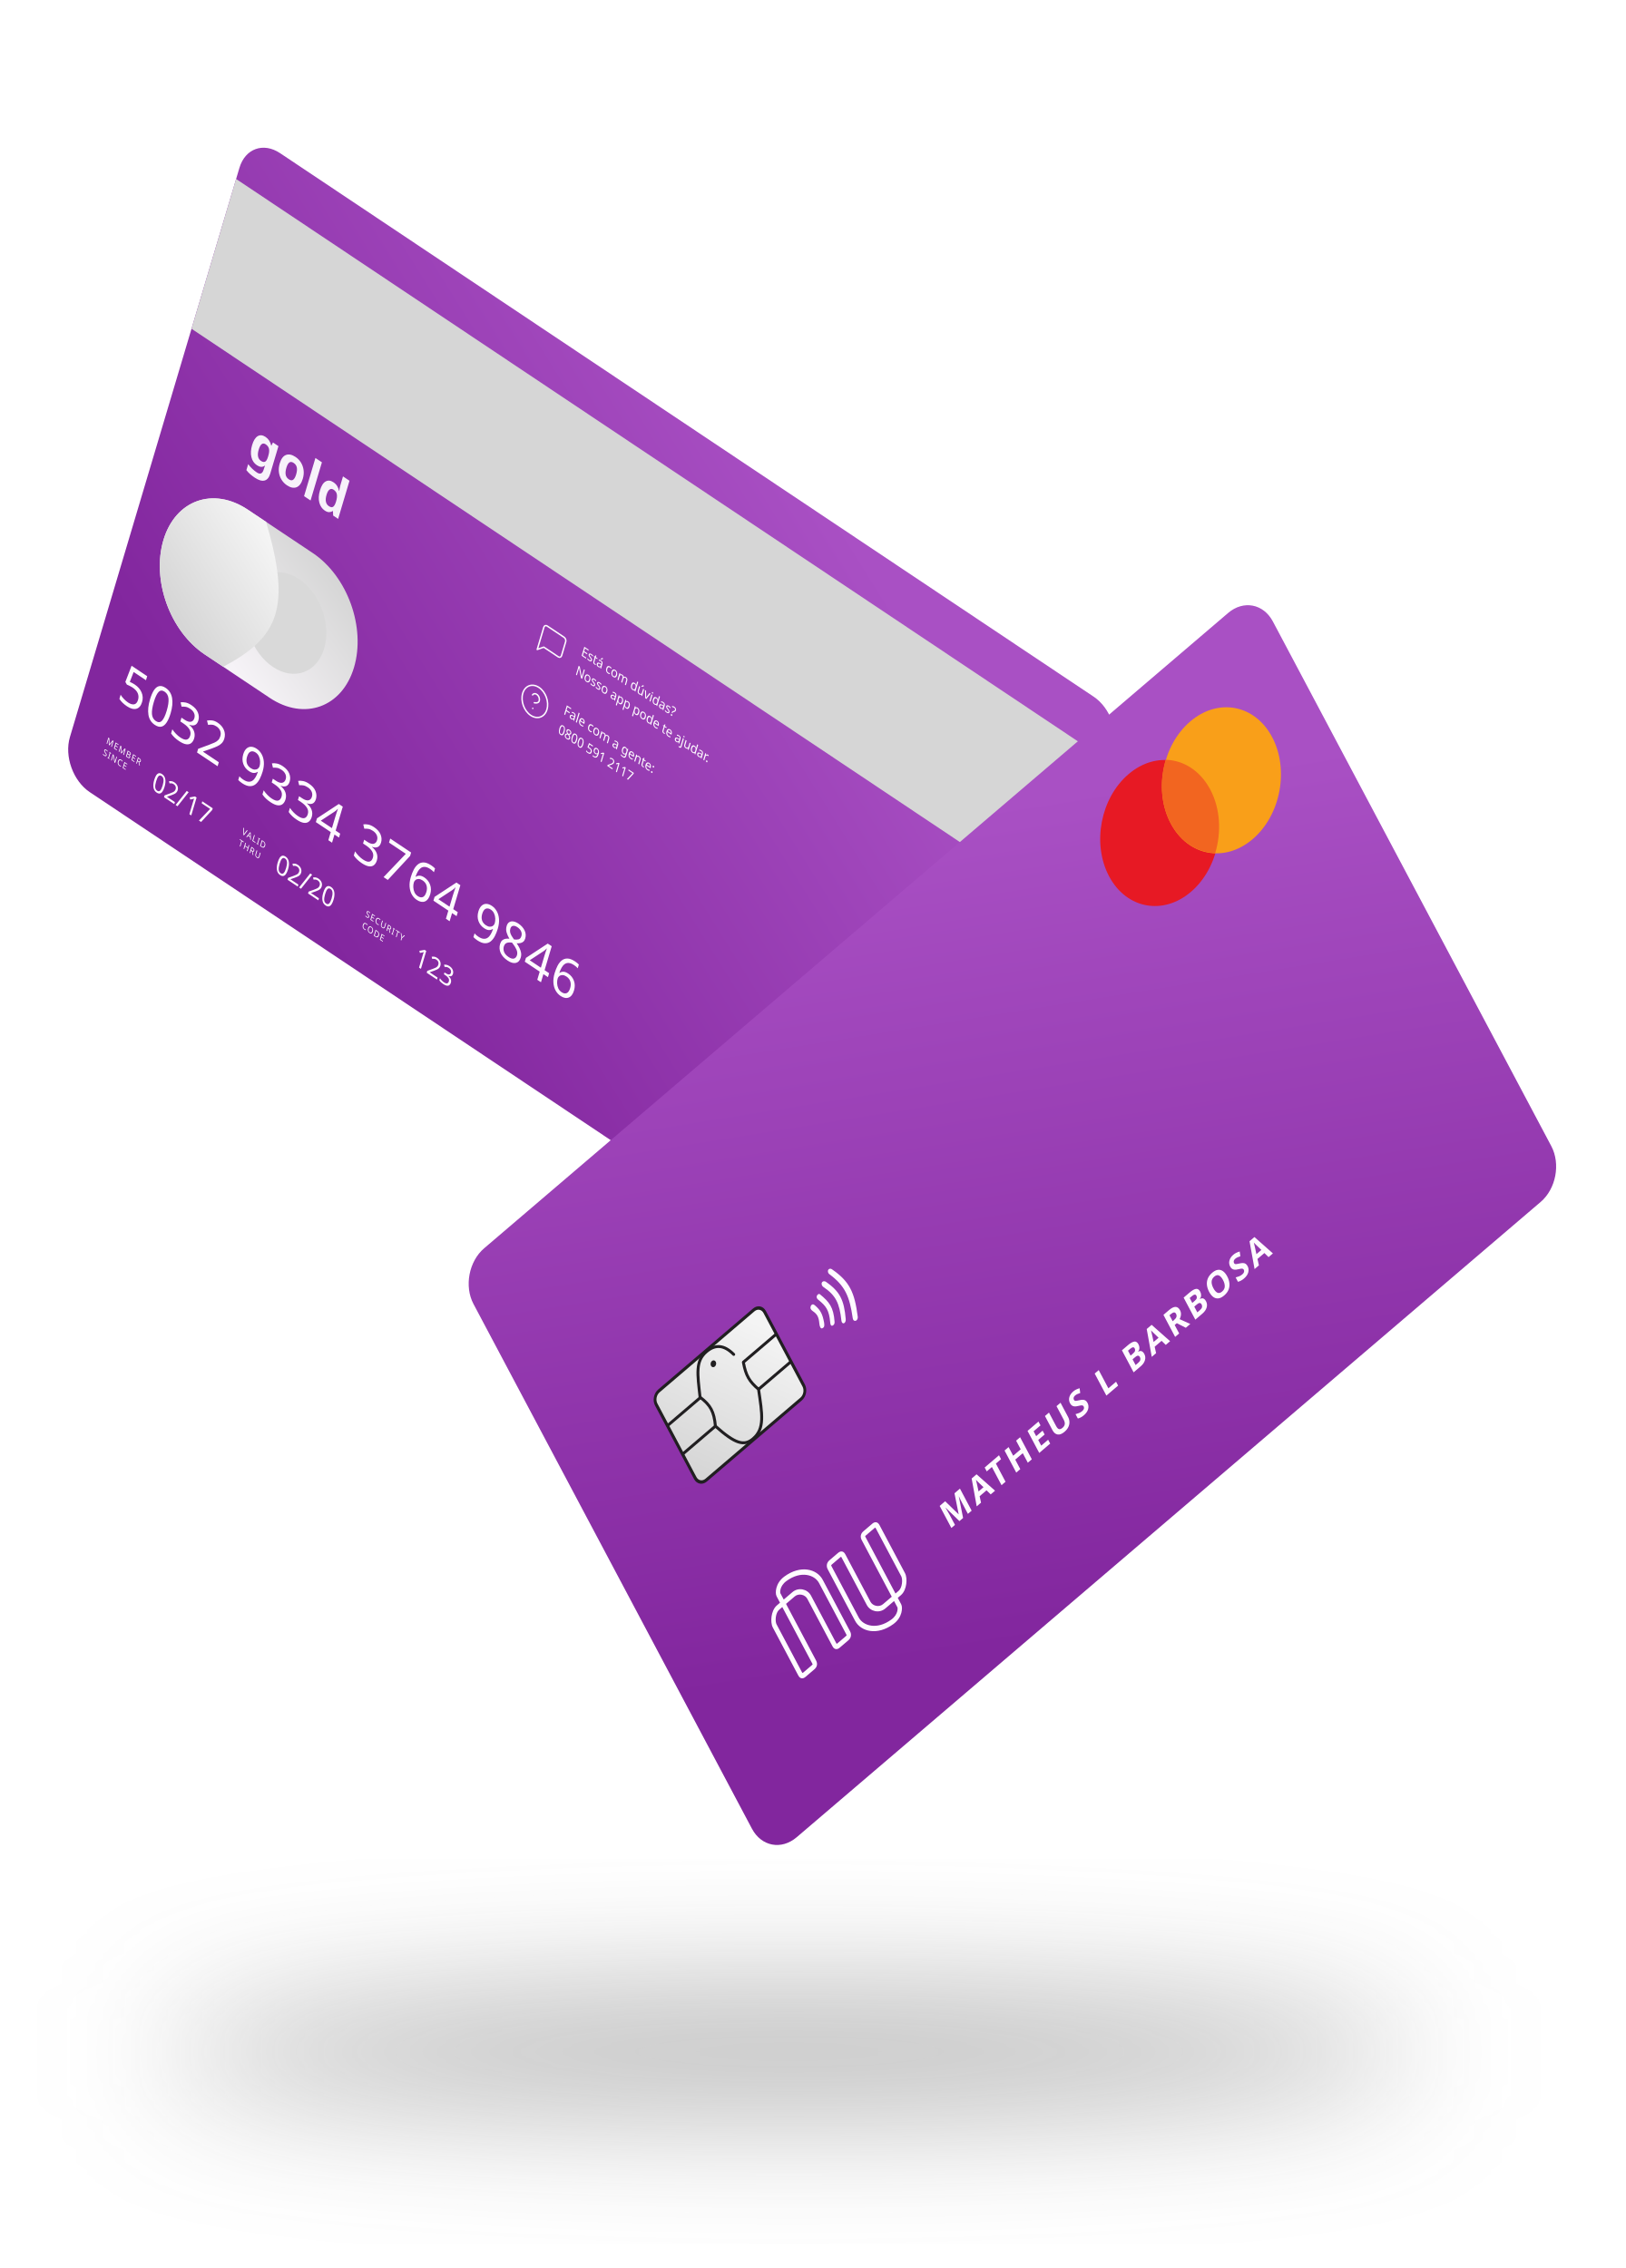
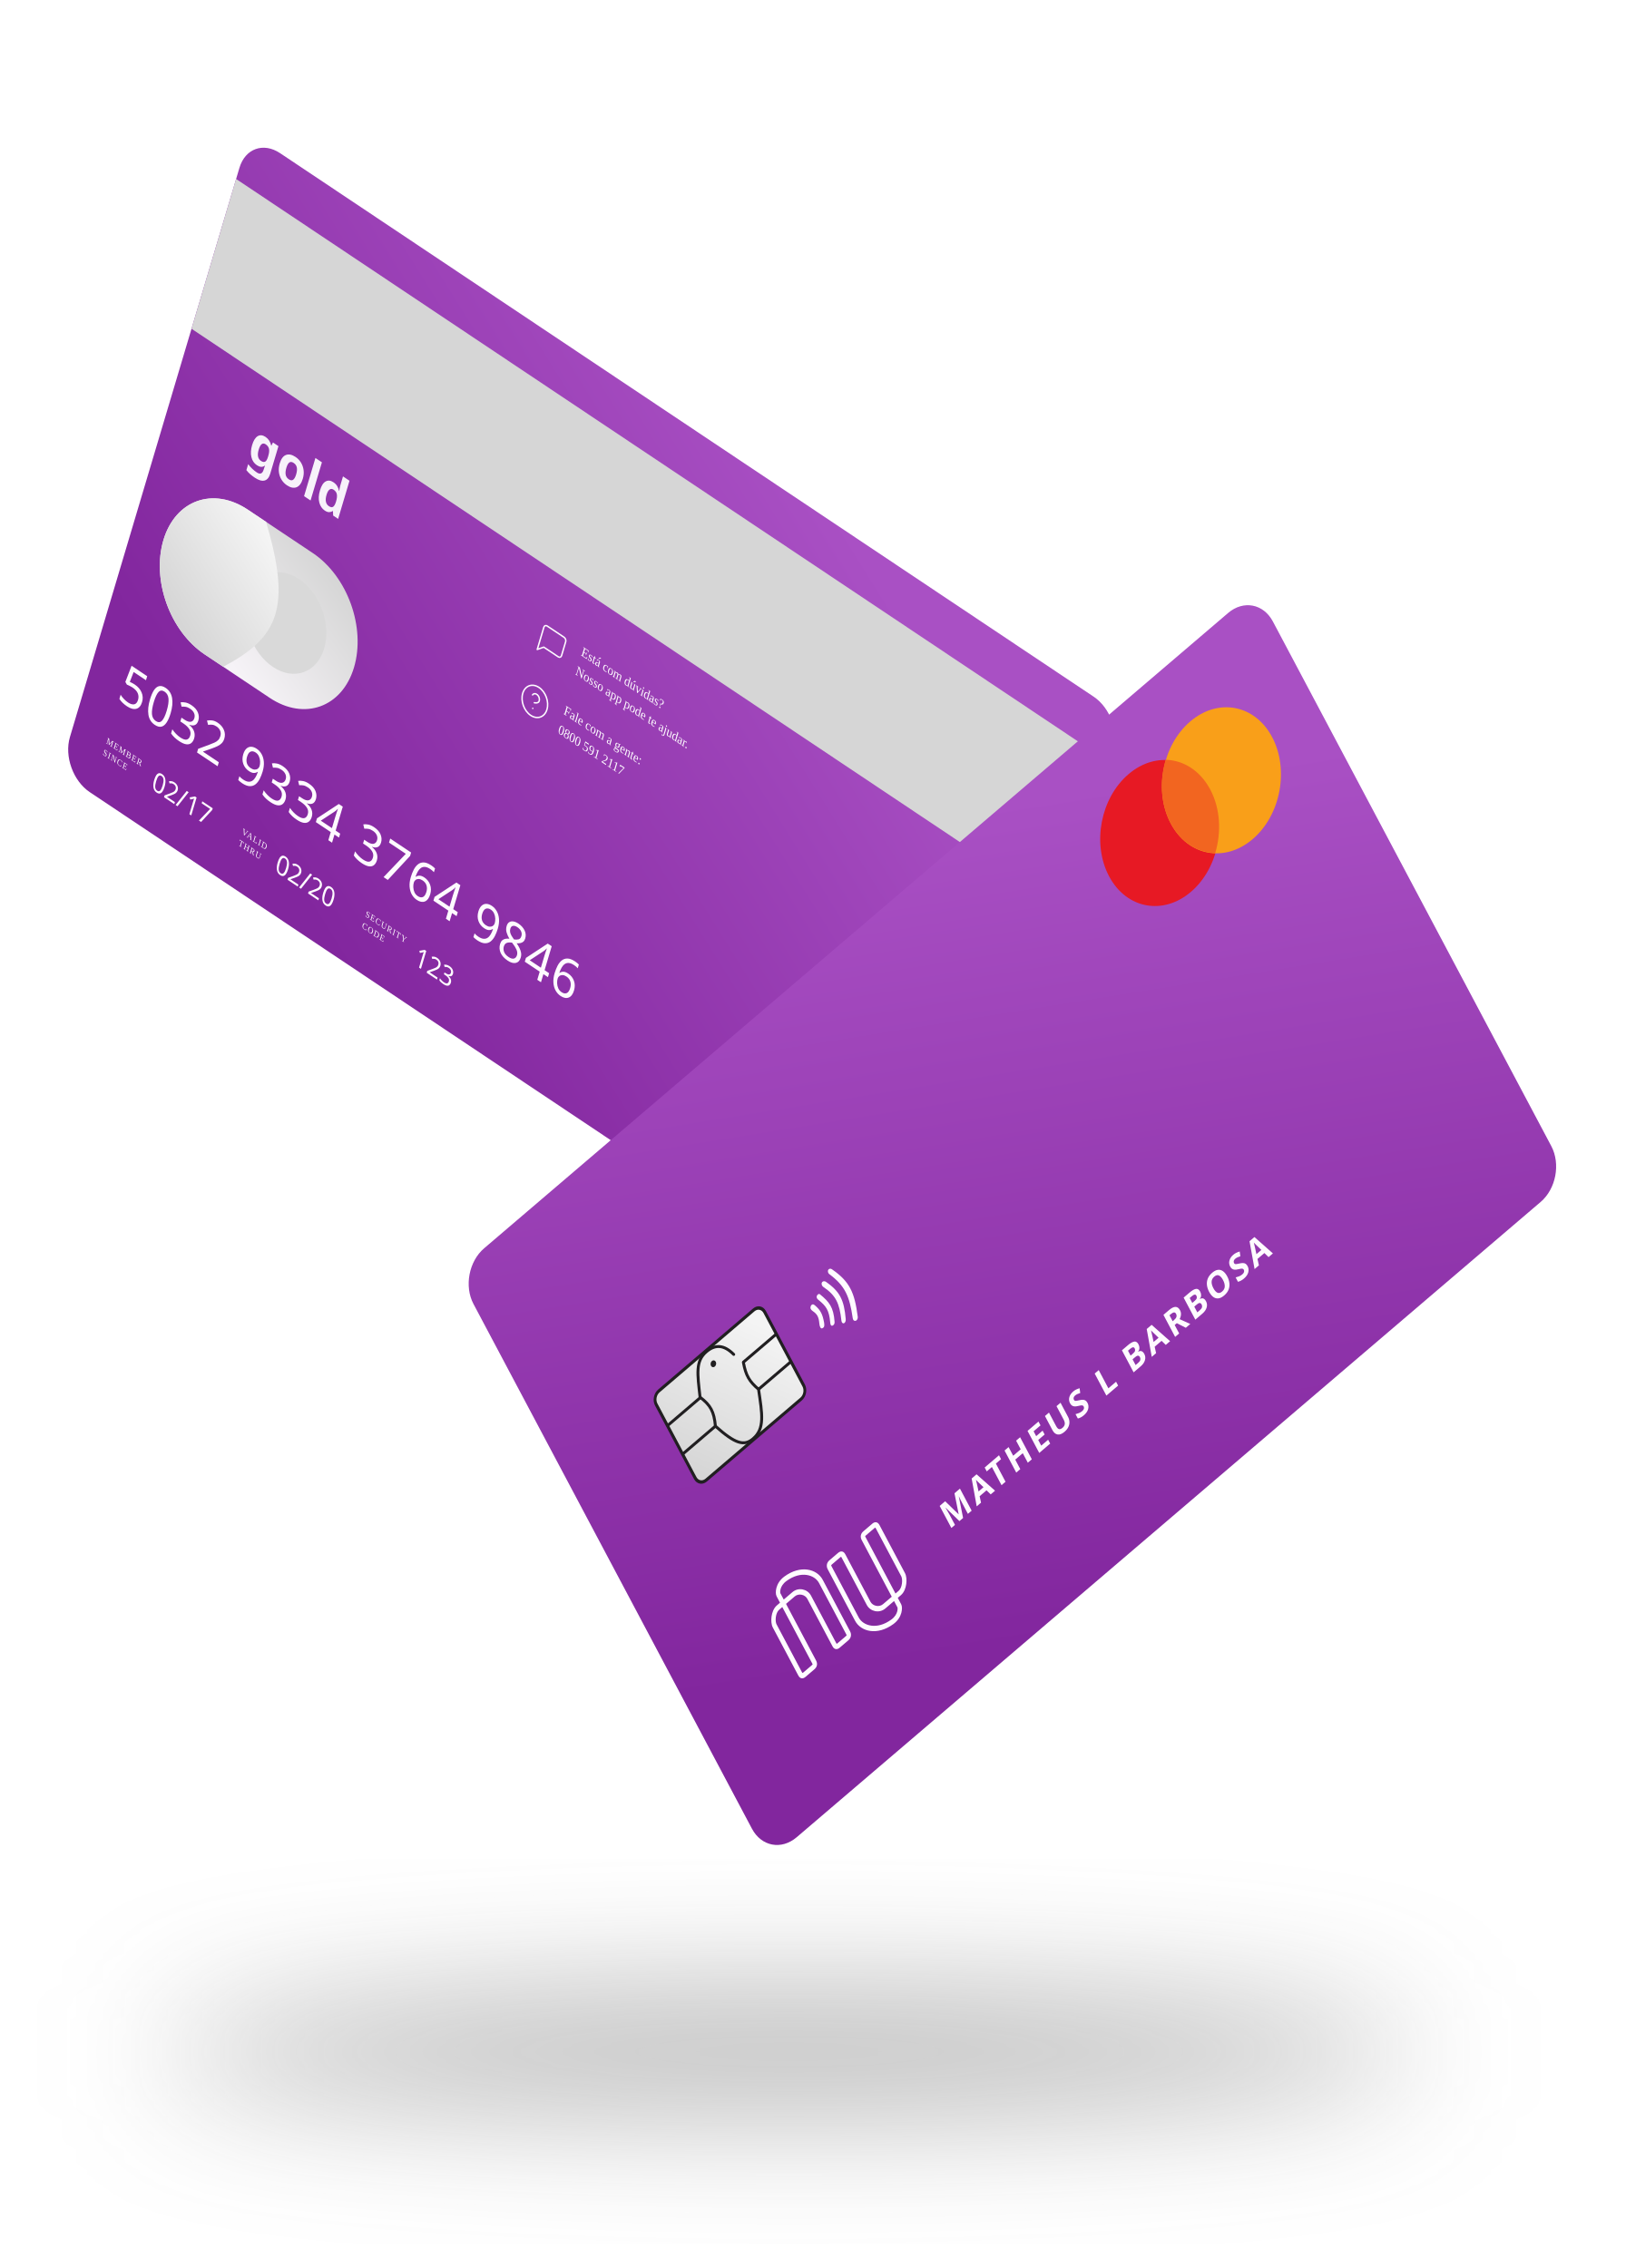
<svg xmlns="http://www.w3.org/2000/svg" viewBox="0 0 819 1143" fill="none">
  <g id="fignu3">
    <g id="fignu3-shadow" class="fignu3-shadow" filter="url(#filter0_f_6_139)">
      <ellipse cx="397.5" cy="1034" rx="317.5" ry="30" fill="#464646" fill-opacity="0.4" />
    </g>
    <g id="fignu3-card-verse" class="fignu3-card-verse">
      <rect id="Rectangle 1018" width="529.684" height="336.005" rx="18.341" transform="matrix(0.83147 0.55557 -0.285354 0.958422 125.88 67)" fill="url(#paint0_linear_6_139)" />
      <rect id="Rectangle 1019" width="529.684" height="78.751" transform="matrix(0.83147 0.55557 -0.285354 0.958422 118.972 90.2032)" fill="#D6D6D6" />
      <rect id="Rectangle 1020" width="115.502" height="76.126" rx="38.063" transform="matrix(0.83147 0.55557 -0.285354 0.958422 93.208 235.69)" fill="url(#paint1_linear_6_139)" />
      <text id="5032 9334 3764 9846" transform="matrix(0.83147 0.55557 -0.285354 0.958422 66.4117 325.691)" fill="#FEFBFF" xml:space="preserve" style="white-space: pre" font-family="Sora" font-size="26.411" letter-spacing="0.03em">
        <tspan x="0" y="27.48">5032 9334 3764 9846</tspan>
      </text>
      <text id="gold" transform="matrix(0.83147 0.55557 -0.285354 0.958422 131.843 204.18)" fill="#F7F2FA" xml:space="preserve" style="white-space: pre" font-family="Sora" font-size="26.411" font-weight="600" letter-spacing="0em">
        <tspan x="0" y="27.48">gold</tspan>
      </text>
      <text id="02/17" transform="matrix(0.83147 0.55557 -0.285354 0.958422 79.6802 384.294)" fill="#FEFBFF" xml:space="preserve" style="white-space: pre" font-family="Sora" font-size="13.205" letter-spacing="0em">
        <tspan x="0" y="13.49">02/17</tspan>
      </text>
      <text id="02/20" transform="matrix(0.83147 0.55557 -0.285354 0.958422 141.9 425.868)" fill="#FEFBFF" xml:space="preserve" style="white-space: pre" font-family="Sora" font-size="13.205" letter-spacing="0em">
        <tspan x="0" y="13.49">02/20</tspan>
      </text>
      <text id="123" transform="matrix(0.83147 0.55557 -0.285354 0.958422 212.049 472.74)" fill="#FEFBFF" xml:space="preserve" style="white-space: pre" font-family="Sora" font-size="13.205" letter-spacing="0em">
        <tspan x="0" y="13.49">123</tspan>
      </text>
      <g id="Group 346">
        <text id="cirrus." transform="matrix(0.83147 0.55557 -0.285354 0.958422 418.382 617.352)" fill="#FBF9FC" xml:space="preserve" style="white-space: pre" font-family="Sora" font-size="9.537" font-weight="600" letter-spacing="0em">
          <tspan x="0" y="9.743">cirrus.</tspan>
        </text>
        <circle id="Ellipse 7" cx="22.743" cy="22.743" r="22.743" transform="matrix(0.83147 0.55557 -0.285354 0.958422 413.881 561.235)" fill="#0167B2" />
        <circle id="Ellipse 8" cx="22.743" cy="22.743" r="22.743" transform="matrix(0.83147 0.55557 -0.285354 0.958422 437.061 576.723)" fill="#02A1E2" />
        <path id="Intersect" fill-rule="evenodd" clip-rule="evenodd" d="M432.705 620.515C438.377 619.533 443.131 615.212 445.224 608.18C447.318 601.148 446.288 592.963 442.986 585.984C437.313 586.967 432.56 591.288 430.467 598.319C428.373 605.351 429.403 613.536 432.705 620.515Z" fill="#207CBD" />
      </g>
-       <text id="member since" transform="matrix(0.83147 0.55557 -0.285354 0.958422 54.6523 370.1)" fill="#FEFBFF" xml:space="preserve" style="white-space: pre" font-family="Source Sans Pro" font-size="4.402" letter-spacing="0.1em">
+       <text id="member since" transform="matrix(0.83147 0.55557 -0.285354 0.958422 54.6523 370.1)" fill="#FEFBFF" xml:space="preserve" style="white-space: pre" font-family="Source Sans 3" font-size="4.402" letter-spacing="0.1em">
        <tspan x="0" y="4.565">MEMBER
</tspan>
        <tspan x="0" y="10.565">SINCE</tspan>
      </text>
-       <text id="valid thru" transform="matrix(0.83147 0.55557 -0.285354 0.958422 122.972 415.749)" fill="#FEFBFF" xml:space="preserve" style="white-space: pre" font-family="Source Sans Pro" font-size="4.402" letter-spacing="0.1em">
+       <text id="valid thru" transform="matrix(0.83147 0.55557 -0.285354 0.958422 122.972 415.749)" fill="#FEFBFF" xml:space="preserve" style="white-space: pre" font-family="Source Sans 3" font-size="4.402" letter-spacing="0.1em">
        <tspan x="0" y="4.565">VALID
</tspan>
        <tspan x="0" y="10.565">THRU</tspan>
      </text>
-       <text id="security code" transform="matrix(0.83147 0.55557 -0.285354 0.958422 185.191 457.323)" fill="#FEFBFF" xml:space="preserve" style="white-space: pre" font-family="Source Sans Pro" font-size="4.402" letter-spacing="0.1em">
+       <text id="security code" transform="matrix(0.83147 0.55557 -0.285354 0.958422 185.191 457.323)" fill="#FEFBFF" xml:space="preserve" style="white-space: pre" font-family="Source Sans 3" font-size="4.402" letter-spacing="0.1em">
        <tspan x="0" y="4.565">SECURITY
</tspan>
        <tspan x="0" y="10.565">CODE</tspan>
      </text>
      <path id="Vector" d="M282.942 330.431C282.83 330.804 282.595 331.076 282.288 331.187C281.981 331.298 281.626 331.238 281.303 331.022L273.983 326.131L270.706 327.313L274.055 316.063C274.166 315.69 274.401 315.419 274.708 315.308C275.016 315.197 275.37 315.256 275.694 315.472L284.234 321.178C284.557 321.395 284.823 321.75 284.974 322.167C285.124 322.583 285.146 323.027 285.035 323.4L282.942 330.431Z" stroke="#FEFBFF" stroke-width="0.734" stroke-linecap="round" stroke-linejoin="round" />
      <g id="Group 347">
        <path id="Vector_2" d="M267.403 360.513C270.772 362.764 274.44 361.441 275.596 357.558C276.753 353.674 274.959 348.702 271.59 346.451C268.221 344.2 264.553 345.523 263.397 349.406C262.24 353.289 264.034 358.262 267.403 360.513Z" stroke="#FEFBFF" stroke-width="0.734" stroke-linecap="round" stroke-linejoin="round" />
        <path id="Vector_3" d="M268.349 350.186C268.633 349.812 269.034 349.605 269.481 349.602C269.929 349.598 270.395 349.799 270.796 350.168C271.196 350.536 271.507 351.05 271.672 351.617C271.836 352.184 271.845 352.768 271.696 353.266C271.278 354.672 269.238 354.152 269.238 354.152" stroke="#FEFBFF" stroke-width="0.734" stroke-linecap="round" stroke-linejoin="round" />
        <path id="Vector_4" d="M268.45 356.998L268.456 357.002" stroke="#FEFBFF" stroke-width="0.734" stroke-linecap="round" stroke-linejoin="round" />
      </g>
-       <text id="EstÃ¡ com dÃºvidas? Nosso app pode te ajudar." transform="matrix(0.83147 0.55557 -0.285354 0.958422 294.64 323.073)" fill="#FEFBFF" xml:space="preserve" style="white-space: pre" font-family="Source Sans Pro" font-size="6.603" letter-spacing="0em">
+       <text id="EstÃ¡ com dÃºvidas? Nosso app pode te ajudar." transform="matrix(0.83147 0.55557 -0.285354 0.958422 294.64 323.073)" fill="#FEFBFF" xml:space="preserve" style="white-space: pre" font-family="Source Sans 3" font-size="6.603" letter-spacing="0em">
        <tspan x="0" y="7.347">Está com dúvidas?
</tspan>
        <tspan x="0" y="17.347">Nosso app pode te ajudar.</tspan>
      </text>
-       <text id="Fale com a gente: 0800 591 2117" transform="matrix(0.83147 0.55557 -0.285354 0.958422 285.847 352.605)" fill="#FEFBFF" xml:space="preserve" style="white-space: pre" font-family="Source Sans Pro" font-size="6.603" letter-spacing="0em">
+       <text id="Fale com a gente: 0800 591 2117" transform="matrix(0.83147 0.55557 -0.285354 0.958422 285.847 352.605)" fill="#FEFBFF" xml:space="preserve" style="white-space: pre" font-family="Source Sans 3" font-size="6.603" letter-spacing="0em">
        <tspan x="0" y="7.347">Fale com a gente:
</tspan>
        <tspan x="0" y="17.347">0800 591 2117</tspan>
      </text>
      <circle id="Ellipse 170" cx="23.11" cy="23.11" r="23.11" transform="matrix(0.83147 0.55557 -0.285354 0.958422 131.511 278.986)" fill="#D9D9D9" />
      <path id="Subtract" fill-rule="evenodd" clip-rule="evenodd" d="M134.078 262.998L124.856 256.836C107.377 245.157 88.345 252.023 82.347 272.17C76.348 292.318 85.655 318.118 103.133 329.797L112.471 336.036C140.484 321.181 146.82 306.268 134.078 262.998Z" fill="url(#paint2_linear_6_139)" />
    </g>
    <g id="fignu3-card-front" class="fignu3-card-front">
      <rect id="Rectangle 1021" width="529.684" height="336.005" rx="18.341" transform="matrix(0.760406 -0.649448 0.468701 0.883357 230 641.002)" fill="url(#paint3_linear_6_139)" />
      <text id="Matheus l barbosa" transform="matrix(0.760406 -0.649448 0.468701 0.883357 469.51 754.75)" fill="#FEFBFF" xml:space="preserve" style="white-space: pre" font-family="Sora" font-size="17.607" font-weight="600" letter-spacing="0.1em">
        <tspan x="0" y="18.486">MATHEUS L BARBOSA</tspan>
      </text>
      <path id="Union" fill-rule="evenodd" clip-rule="evenodd" d="M393.175 802.862C393.179 802.871 393.181 802.875 393.182 802.875C393.183 802.874 393.181 802.868 393.179 802.856C393.167 802.805 393.129 802.642 393.122 802.34C393.113 801.946 393.16 801.419 393.324 800.821C393.643 799.654 394.426 798.142 396.241 796.808C403.648 791.36 410.517 793.699 412.685 797.784L426.441 823.711C426.583 823.979 426.595 824.113 426.596 824.145C426.581 824.182 426.517 824.304 426.287 824.501L421.979 828.18C421.748 828.377 421.635 828.406 421.603 828.409C421.579 828.397 421.486 828.332 421.344 828.065L408.646 804.132C407.743 802.43 406.143 801.376 404.468 801.033C402.788 800.688 400.869 801.025 399.292 802.371L394.903 806.12L393.175 802.862ZM426.597 824.141C426.598 824.137 426.599 824.134 426.599 824.134C426.599 824.134 426.599 824.137 426.597 824.141ZM421.594 828.41C421.593 828.409 421.595 828.409 421.599 828.41C421.595 828.41 421.594 828.41 421.594 828.41ZM400.448 804.548L396.058 808.297L411.161 836.762C411.523 837.444 411.825 838.302 411.618 839.279C411.416 840.236 410.814 840.879 410.288 841.329L405.901 845.075C405.411 845.494 404.751 845.901 404.009 845.824C403.228 845.743 402.651 845.163 402.237 844.383L389.395 820.179C388.679 818.829 388.49 816.691 388.762 814.702C389.038 812.687 389.841 810.444 391.459 809.062L393.029 807.721L391.298 804.458C391.044 803.979 390.937 803.295 390.921 802.637C390.905 801.928 390.99 801.073 391.242 800.152C391.754 798.28 392.936 796.203 395.226 794.519C403.375 788.525 411.633 790.669 414.559 796.184L428.315 822.11C428.656 822.753 428.909 823.571 428.748 824.499C428.585 825.443 428.055 826.154 427.442 826.678L423.134 830.357C422.521 830.881 421.802 831.236 421.052 831.073C420.313 830.913 419.811 830.308 419.47 829.665L406.772 805.733C406.235 804.722 405.185 803.956 403.935 803.699C402.691 803.444 401.41 803.726 400.448 804.548ZM392.614 811.239L394.184 809.898L409.287 838.362C409.404 838.582 409.453 838.725 409.473 838.806C409.422 838.877 409.32 838.991 409.133 839.152L404.746 842.898C404.508 843.101 404.396 843.127 404.373 843.13C404.34 843.112 404.248 843.039 404.111 842.782L391.269 818.578C390.927 817.933 390.715 816.528 390.933 814.936C391.147 813.372 391.726 811.998 392.614 811.239ZM404.386 843.135C404.386 843.136 404.383 843.135 404.376 843.132C404.383 843.133 404.386 843.135 404.386 843.135ZM452.222 810.124C452.218 810.115 452.215 810.111 452.215 810.111C452.214 810.112 452.216 810.118 452.218 810.13C452.23 810.181 452.268 810.344 452.275 810.646C452.284 811.04 452.237 811.567 452.073 812.165C451.754 813.332 450.97 814.844 449.156 816.178C441.749 821.626 434.88 819.287 432.712 815.202L418.956 789.275C418.814 789.007 418.802 788.873 418.801 788.84C418.816 788.804 418.88 788.682 419.11 788.485L423.418 784.806C423.649 784.609 423.762 784.58 423.794 784.576C423.817 784.589 423.911 784.654 424.053 784.921L436.751 808.854C437.654 810.556 439.254 811.609 440.928 811.953C442.609 812.298 444.528 811.961 446.104 810.615L450.494 806.866L452.222 810.124ZM418.8 788.845C418.799 788.849 418.798 788.852 418.798 788.852C418.797 788.852 418.798 788.849 418.8 788.845ZM423.803 784.576C423.803 784.577 423.801 784.577 423.797 784.576C423.801 784.576 423.803 784.576 423.803 784.576ZM444.949 808.438L449.339 804.689L434.236 776.224C433.874 775.542 433.572 774.684 433.778 773.707C433.98 772.75 434.582 772.107 435.109 771.657L439.496 767.911C439.986 767.492 440.646 767.085 441.387 767.162C442.168 767.242 442.746 767.823 443.159 768.603L456.002 792.807C456.718 794.157 456.907 796.295 456.635 798.284C456.359 800.299 455.556 802.542 453.938 803.924L452.368 805.265L454.099 808.528C454.353 809.007 454.46 809.691 454.475 810.349C454.492 811.058 454.407 811.913 454.155 812.834C453.643 814.706 452.46 816.783 450.171 818.467C442.022 824.461 433.764 822.317 430.838 816.802L417.081 790.875C416.741 790.233 416.488 789.415 416.649 788.486C416.812 787.543 417.342 786.832 417.955 786.308L422.263 782.629C422.876 782.105 423.595 781.75 424.345 781.913C425.084 782.073 425.586 782.678 425.927 783.321L438.625 807.253C439.161 808.264 440.212 809.03 441.462 809.287C442.706 809.542 443.987 809.259 444.949 808.438ZM452.783 801.747L451.213 803.088L436.11 774.624C435.993 774.404 435.943 774.261 435.924 774.18C435.975 774.109 436.076 773.995 436.264 773.834L440.651 770.088C440.889 769.884 441.001 769.859 441.024 769.856C441.057 769.874 441.149 769.947 441.285 770.203L454.128 794.408C454.47 795.052 454.682 796.458 454.464 798.05C454.25 799.614 453.671 800.988 452.783 801.747ZM441.011 769.851C441.011 769.85 441.014 769.851 441.021 769.854C441.014 769.853 441.011 769.851 441.011 769.851Z" fill="#FEFBFF" />
      <circle id="Ellipse 171" cx="33.564" cy="33.564" r="33.564" transform="matrix(0.760406 -0.649448 0.468701 0.883357 543.101 411.961)" fill="#E71924" />
      <circle id="Ellipse 172" cx="33.564" cy="33.564" r="33.564" transform="matrix(0.760406 -0.649448 0.468701 0.883357 574.207 385.395)" fill="#F99F19" />
      <path id="Intersect_2" fill-rule="evenodd" clip-rule="evenodd" d="M612.32 429.922C615.507 419.323 614.896 407.472 609.816 397.897C604.735 388.322 596.311 383.145 587.372 382.902C584.185 393.501 584.796 405.352 589.876 414.927C594.956 424.502 603.381 429.68 612.32 429.922Z" fill="#F26520" />
      <g id="Group 348">
        <rect id="Rectangle 344" x="0.967" y="0.184" width="71.848" height="50.871" rx="4.458" transform="matrix(0.760406 -0.649448 0.468701 0.883357 327.751 704.374)" fill="url(#paint4_linear_6_139)" stroke="#211F21" stroke-width="1.573" />
        <path id="Vector 9" d="M336.515 718.331L352.865 704.367" stroke="#211F21" stroke-width="1.467" stroke-linecap="round" />
        <path id="Vector 10" d="M344.134 732.693L360.126 719.034" stroke="#211F21" stroke-width="1.467" stroke-linecap="round" />
        <path id="Vector 11" d="M382.418 699.995L398.369 686.372" stroke="#211F21" stroke-width="1.467" stroke-linecap="round" />
        <path id="Vector 12" d="M374.804 686.302L390.995 672.474" stroke="#211F21" stroke-width="1.467" stroke-linecap="round" />
        <circle id="Ellipse 12" cx="1.573" cy="1.573" r="1.573" transform="matrix(0.760406 -0.649448 0.468701 0.883357 357.52 686.927)" fill="#211F21" />
        <g id="Vector 13">
          <path d="M429.669 664.301C428.059 653.213 425.826 648.085 417.917 642.151C417.077 641.522 417.015 640.453 417.332 639.958C417.649 639.463 418.348 639.09 419.219 639.692C428.07 645.803 430.634 651.278 432.201 663.612C432.294 664.879 431.609 665.633 430.974 665.669C430.232 665.711 429.805 665.238 429.669 664.301Z" fill="#FEFBFF" />
          <path d="M414.098 646.423C413.822 646.995 414.033 648.091 415.005 648.678C421.128 652.871 422.986 656.673 423.977 665.587C424.055 666.504 424.626 667.104 425.236 666.868C425.957 666.588 426.218 665.65 426.14 664.749C425.306 655.089 423.208 650.921 416.185 645.987C415.536 645.531 414.512 645.564 414.098 646.423Z" fill="#FEFBFF" />
          <path d="M411.708 652.84C411.233 653.582 411.535 654.442 412.292 655.033C416.232 658.11 417.801 660.381 418.315 666.384C418.366 667.462 418.683 668.382 419.497 668.066C420.312 667.751 420.58 666.922 420.524 666.179C420 658.74 417.858 656.148 413.15 652.281C412.748 651.951 412.183 652.097 411.708 652.84Z" fill="#FEFBFF" />
          <path d="M408.504 658.269C408.151 659.243 408.439 660.018 409.533 660.756C411.838 662.335 412.542 663.726 412.852 667.01C412.965 668.478 413.483 669.837 414.403 669.388C415.324 668.938 415.503 668.306 415.261 666.635C414.475 662.365 413.554 660.357 410.591 657.833C409.854 657.151 409.056 657.125 408.504 658.269Z" fill="#FEFBFF" />
        </g>
        <path id="Vector 14" d="M369.701 682.582C364.959 677.835 360.521 677.295 355.935 681.211C350.352 685.98 351.395 692.266 352.742 704.135C358.07 708.203 359.788 711.378 360.485 718.728C370.379 727.588 374.973 728.995 379.486 725.052C385.468 719.943 384.046 712.599 382.218 700.166C377.612 696.212 375.839 693.374 374.564 686.575" stroke="#211F21" stroke-width="1.467" stroke-linecap="round" />
      </g>
    </g>
  </g>
  <defs>
    <filter id="filter0_f_6_139" x="13" y="937" width="769" height="194" filterUnits="userSpaceOnUse" color-interpolation-filters="sRGB">
      <feFlood flood-opacity="0" result="BackgroundImageFix" />
      <feBlend mode="normal" in="SourceGraphic" in2="BackgroundImageFix" result="shape" />
      <feGaussianBlur stdDeviation="33.5" result="effect1_foregroundBlur_6_139" />
    </filter>
    <linearGradient id="paint0_linear_6_139" x1="447.583" y1="45.361" x2="259.777" y2="386.622" gradientUnits="userSpaceOnUse">
      <stop stop-color="#A950C4" />
      <stop offset="1" stop-color="#82269E" />
    </linearGradient>
    <linearGradient id="paint1_linear_6_139" x1="60.892" y1="76.298" x2="92.805" y2="4.402" gradientUnits="userSpaceOnUse">
      <stop stop-color="#F6F3F7" />
      <stop offset="1" stop-color="#D6D6D6" />
    </linearGradient>
    <linearGradient id="paint2_linear_6_139" x1="135.776" y1="268.348" x2="82.841" y2="300.869" gradientUnits="userSpaceOnUse">
      <stop stop-color="#F5F5F5" />
      <stop offset="1" stop-color="#D6D6D6" />
    </linearGradient>
    <linearGradient id="paint3_linear_6_139" x1="447.583" y1="45.361" x2="259.777" y2="386.622" gradientUnits="userSpaceOnUse">
      <stop stop-color="#A950C4" />
      <stop offset="1" stop-color="#82269E" />
    </linearGradient>
    <linearGradient id="paint4_linear_6_139" x1="67.239" y1="7.246" x2="5.613" y2="48.33" gradientUnits="userSpaceOnUse">
      <stop stop-color="#F4F4F4" />
      <stop offset="1" stop-color="#D6D6D6" />
    </linearGradient>
  </defs>
</svg>
